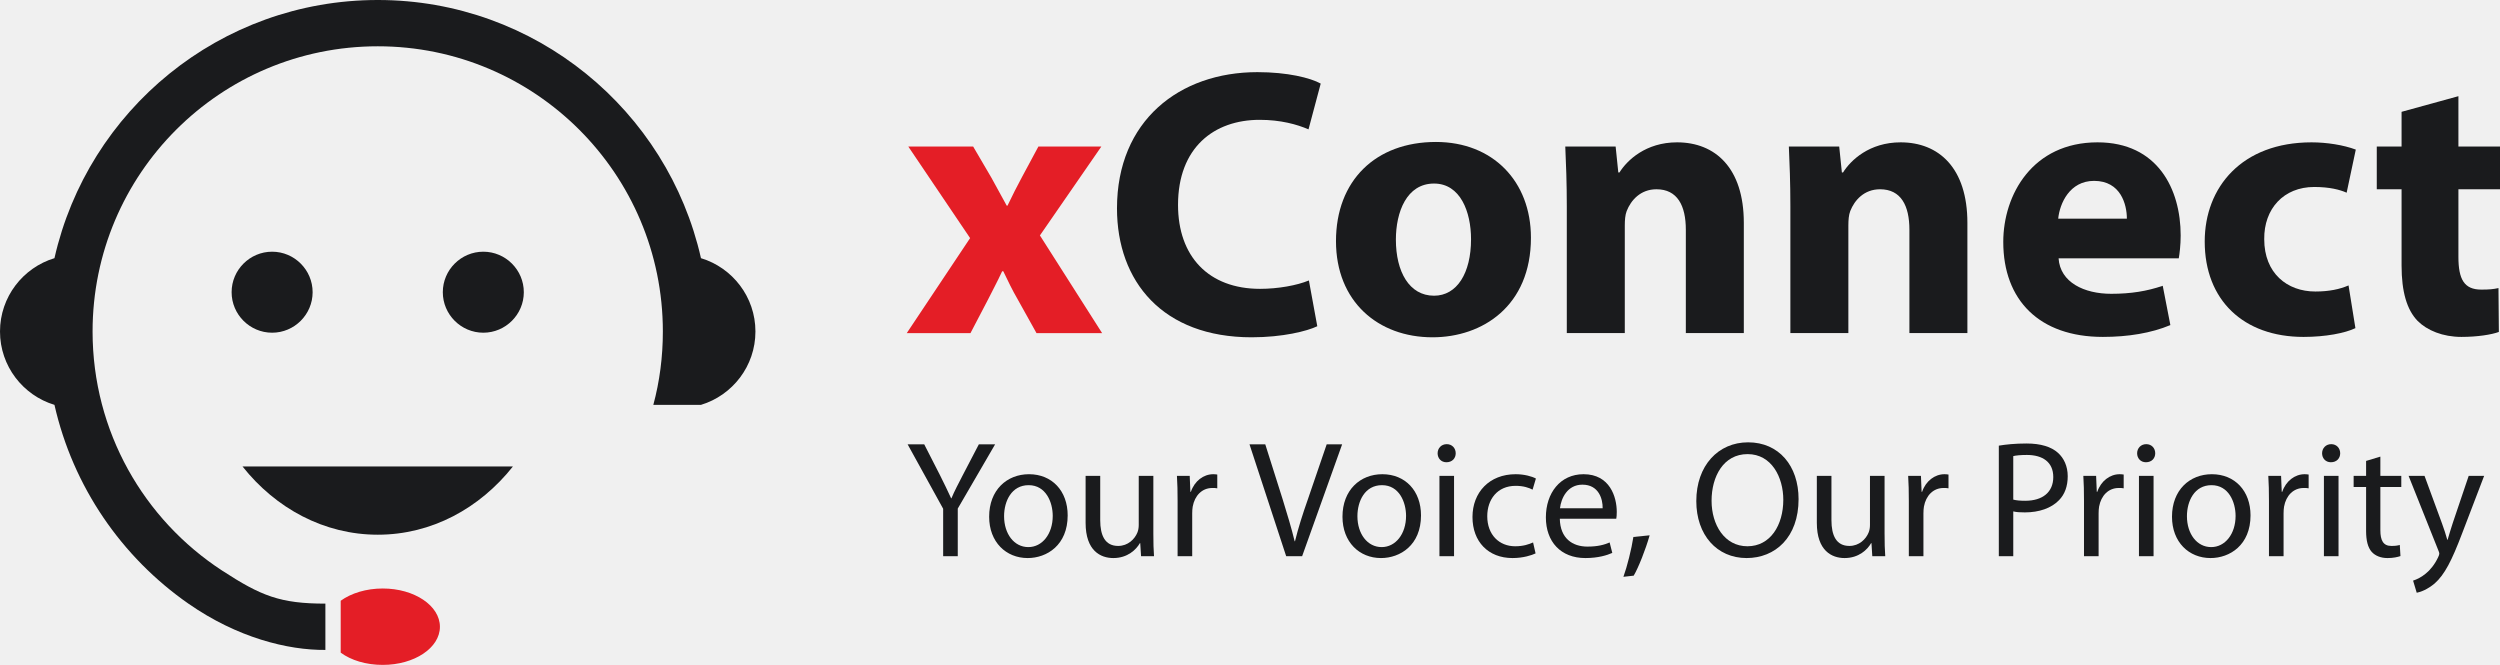
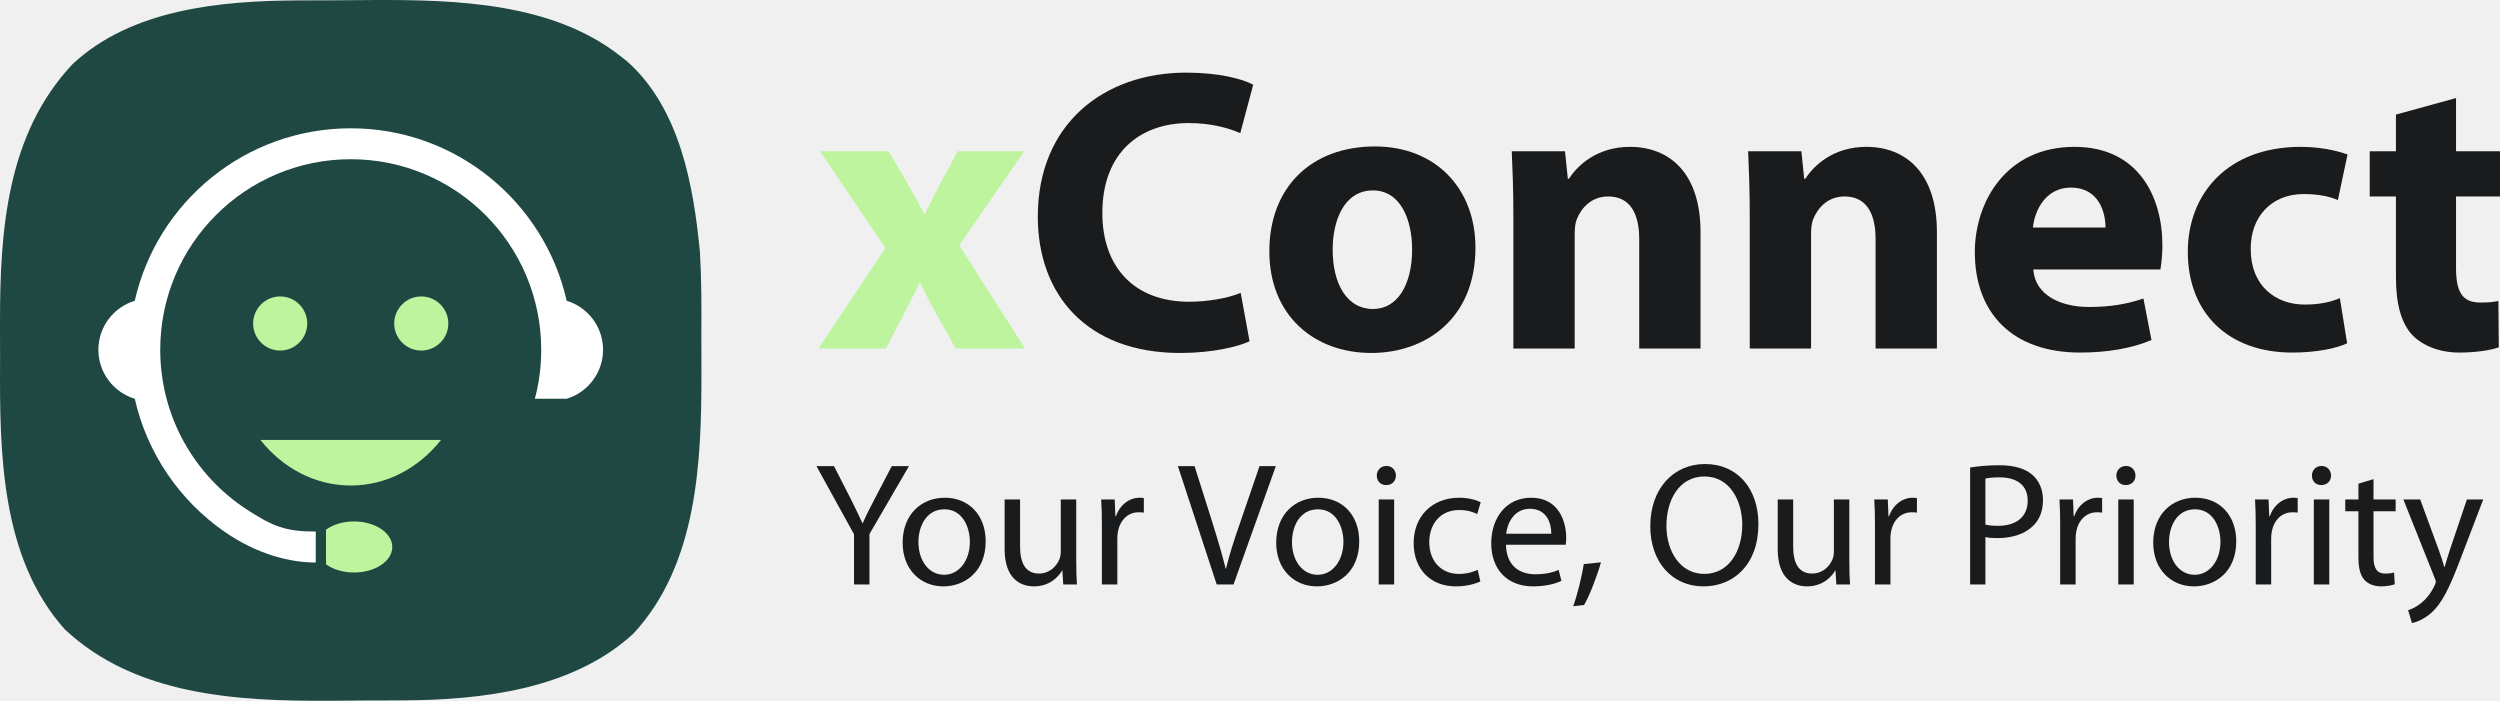
- <svg xmlns="http://www.w3.org/2000/svg" version="1.1" id="Layer_1" x="0px" y="0px" width="903.4px" height="240.268px" viewBox="0 0 903.4 240.268" enable-background="new 0 0 903.4 240.268" xml:space="preserve">
+ <svg xmlns="http://www.w3.org/2000/svg" version="1.1" id="Layer_1" x="0px" y="0px" width="854.475px" height="239.519px" viewBox="48.925 1.244 854.475 239.519" enable-background="new 48.925 1.244 854.475 239.519" xml:space="preserve">
  <g>
    <g>
-       <path fill-rule="evenodd" clip-rule="evenodd" fill="#1A1B1D" d="M19.679,93.291C8.302,96.733,0,107.312,0,119.794    c0,12.485,8.302,23.063,19.679,26.506c6.703,29.581,24.292,55.04,48.397,71.828c17.65,12.3,35.915,16.852,49.506,16.729v-13.716    v-3.012c-16.296,0-23.247-2.768-37.39-11.992c-28.166-18.387-46.738-50.182-46.738-86.342    c0-56.944,46.122-103.066,103.068-103.066c56.885,0,103.007,46.122,103.007,103.066c0,9.165-1.168,18.081-3.444,26.506h17.219    c11.377-3.442,19.679-14.021,19.679-26.506c0-12.482-8.302-23.061-19.679-26.503C241.251,39.912,193.53,0,136.522,0    C79.453,0,31.732,39.912,19.679,93.291L19.679,93.291z" />
-       <path fill-rule="evenodd" clip-rule="evenodd" fill="#1A1B1D" d="M174.65,120.227c8.056,0,14.636-6.58,14.636-14.637    c0-8.055-6.58-14.636-14.636-14.636c-8.057,0-14.637,6.581-14.637,14.636C160.014,113.647,166.594,120.227,174.65,120.227    L174.65,120.227z" />
-       <path fill-rule="evenodd" clip-rule="evenodd" fill="#1A1B1D" d="M98.333,120.227c8.056,0,14.637-6.58,14.637-14.637    c0-8.055-6.581-14.636-14.637-14.636c-8.056,0-14.637,6.581-14.637,14.636C83.696,113.647,90.277,120.227,98.333,120.227    L98.333,120.227z" />
-       <path fill-rule="evenodd" clip-rule="evenodd" fill="#E41E26" d="M123.116,235.84c3.752,2.767,9.163,4.428,15.19,4.428    c11.438,0,20.663-6.15,20.663-13.775c0-7.627-9.225-13.836-20.663-13.836c-6.027,0-11.438,1.723-15.19,4.428V235.84z" />
-       <path fill-rule="evenodd" clip-rule="evenodd" fill="#1A1B1D" d="M185.35,168.563H87.633    c11.991,15.127,29.456,24.659,48.889,24.659C155.956,193.222,173.358,183.69,185.35,168.563L185.35,168.563z" />
+       <path fill="#1F4843" d="M150.833,1.39c1.358-0.006,2.72-0.015,4.122-0.021c2.872-0.012,5.745-0.02,8.618-0.024    c4.31-0.011,8.62-0.051,12.931-0.09c28.161-0.134,61.146,0.869,84.303,19.039c0.796,0.621,1.593,1.241,2.413,1.879    c18.075,16.052,22.75,42.427,24.94,65.262c0.549,9.526,0.539,19.058,0.486,28.597c-0.019,4.265,0,8.529,0.025,12.797    c0.028,30.357-1.387,65.411-23.279,89.003c-20.718,19.008-51.675,22.676-78.628,22.788c-1.36,0.006-2.72,0.016-4.122,0.022    c-2.872,0.012-5.745,0.018-8.617,0.024c-4.311,0.011-8.621,0.05-12.932,0.089c-31.341,0.15-65.931-1.814-89.99-24.377    c-21.999-24.549-22.326-60.717-22.152-91.805c0.02-4.267,0-8.535-0.024-12.804c-0.032-31.373,2.187-64.536,24.741-88.542    C93.781,4.331,124.411,1.499,150.833,1.39z" />
+       <path fill="#FFFFFF" d="M94.987,104.042c-7.189,2.174-12.435,8.859-12.435,16.747c0,7.888,5.246,14.572,12.435,16.748    c4.235,18.692,15.35,34.779,30.581,45.387c11.153,7.772,22.695,10.648,31.282,10.571v-8.667v-1.904    c-10.296,0-14.689-1.748-23.625-7.576c-17.797-11.619-29.533-31.711-29.533-54.559c0-35.982,29.144-65.125,65.126-65.125    c35.945,0,65.088,29.144,65.088,65.125c0,5.791-0.738,11.425-2.177,16.748h10.881c7.188-2.175,12.435-8.858,12.435-16.748    c0-7.888-5.246-14.572-12.435-16.746c-7.616-33.73-37.771-58.95-73.793-58.95C132.757,45.094,102.603,70.313,94.987,104.042    L94.987,104.042z" />
+       <path fill="#BDF49D" d="M192.91,121.062c5.09,0,9.249-4.157,9.249-9.248c0-5.09-4.158-9.249-9.249-9.249    c-5.091,0-9.249,4.159-9.249,9.249C183.662,116.905,187.819,121.062,192.91,121.062L192.91,121.062z" />
+       <path fill="#BDF49D" d="M144.687,121.062c5.091,0,9.249-4.157,9.249-9.248c0-5.09-4.158-9.249-9.249-9.249    c-5.09,0-9.249,4.159-9.249,9.249C135.438,116.905,139.596,121.062,144.687,121.062L144.687,121.062z" />
+       <path fill="#BDF49D" d="M160.347,194.115c2.371,1.75,5.79,2.799,9.598,2.799c7.227,0,13.056-3.887,13.056-8.703    c0-4.819-5.829-8.742-13.056-8.742c-3.808,0-7.228,1.088-9.598,2.798V194.115z" />
+       <path fill="#BDF49D" d="M199.67,151.605h-61.745c7.577,9.558,18.613,15.583,30.891,15.583    C181.098,167.188,192.093,161.162,199.67,151.605L199.67,151.605z" />
    </g>
+     <path fill="#BDF49D" d="M352.659,52.954l6.617,11.305c1.93,3.446,3.723,6.755,5.515,10.064h0.276   c1.792-3.724,3.446-7.031,5.239-10.341l5.928-11.028h22.748l-22.196,32.122l22.472,35.293h-23.712l-6.755-12.133   c-1.93-3.309-3.584-6.756-5.239-10.201h-0.414c-1.654,3.585-3.447,6.894-5.101,10.201l-6.342,12.133h-23.023l22.885-34.328   l-22.334-33.087H352.659z" />
+     <path fill="#1A1B1D" d="M476.014,117.887c-3.723,1.792-12.546,3.998-23.713,3.998c-32.122,0-48.666-20.128-48.666-46.598   c0-31.709,22.61-49.219,50.734-49.219c10.891,0,19.163,2.068,22.885,4.138l-4.411,16.543c-4.136-1.792-10.063-3.446-17.646-3.446   c-16.544,0-29.503,10.063-29.503,30.743c0,18.611,11.028,30.33,29.641,30.33c6.479,0,13.373-1.24,17.646-3.033L476.014,117.887z" />
+     <path fill="#1A1B1D" d="M553.219,85.903c0,24.679-17.509,35.982-35.568,35.982c-19.715,0-34.879-12.959-34.879-34.741   c0-21.921,14.338-35.845,36.119-35.845C539.432,51.299,553.219,65.5,553.219,85.903z M504.416,86.592   c0,11.58,4.825,20.266,13.786,20.266c8.271,0,13.373-8.134,13.373-20.402c0-9.928-3.86-20.128-13.373-20.128   C508.275,66.327,504.416,76.667,504.416,86.592z" />
+     <path fill="#1A1B1D" d="M566.179,74.46c0-8.41-0.274-15.44-0.551-21.507h18.197l0.966,9.375h0.413   c2.758-4.412,9.513-10.893,20.817-10.893c13.785,0,24.126,9.237,24.126,29.089v39.844h-20.955V83.007   c0-8.685-3.033-14.613-10.615-14.613c-5.79,0-9.237,3.998-10.754,7.858c-0.552,1.379-0.688,3.309-0.688,5.239v38.877h-20.956V74.46   z" />
+     <path fill="#1A1B1D" d="M646.97,74.46c0-8.41-0.274-15.44-0.551-21.507h18.197l0.966,9.375h0.413   c2.758-4.412,9.513-10.893,20.817-10.893c13.785,0,24.125,9.237,24.125,29.089v39.844h-20.954V83.007   c0-8.685-3.033-14.613-10.615-14.613c-5.79,0-9.237,3.998-10.754,7.858c-0.552,1.379-0.688,3.309-0.688,5.239v38.877H646.97V74.46z   " />
+     <path fill="#1A1B1D" d="M743.891,93.347c0.552,8.687,9.236,12.821,19.024,12.821c7.169,0,12.959-0.965,18.612-2.896l2.757,14.199   c-6.895,2.896-15.303,4.274-24.401,4.274c-22.886,0-35.981-13.235-35.981-34.328c0-17.095,10.614-35.982,34.052-35.982   c21.782,0,30.055,16.957,30.055,33.64c0,3.584-0.414,6.755-0.688,8.271L743.891,93.347L743.891,93.347z M768.568,79.009   c0-5.101-2.205-13.648-11.855-13.648c-8.823,0-12.408,8.136-12.96,13.648H768.568z" />
+     <path fill="#1A1B1D" d="M851.152,118.577c-3.724,1.792-10.754,3.171-18.75,3.171c-21.782,0-35.706-13.373-35.706-34.466   c0-19.716,13.511-35.846,38.602-35.846c5.515,0,11.58,0.965,15.992,2.619l-3.308,15.579c-2.481-1.104-6.204-2.068-11.72-2.068   c-11.028,0-18.197,7.858-18.061,18.889c0,12.27,8.271,18.887,18.475,18.887c4.963,0,8.823-0.827,11.993-2.205L851.152,118.577z" />
+     <path fill="#1A1B1D" d="M888.373,34.755v18.198H903.4v15.439h-15.027v24.402c0,8.134,2.068,11.854,8.271,11.854   c2.896,0,4.272-0.138,6.204-0.551l0.139,15.854c-2.62,0.966-7.723,1.793-13.511,1.793c-6.757,0-12.408-2.345-15.855-5.79   c-3.859-3.998-5.789-10.479-5.789-19.99V68.394h-8.961V52.954h8.961V40.408L888.373,34.755z" />
    <g>
-       <g>
-         <path fill="#E41E26" d="M351.659,52.954l6.617,11.305c1.93,3.446,3.723,6.755,5.515,10.064h0.276     c1.792-3.723,3.446-7.031,5.239-10.34l5.928-11.029h22.747l-22.196,32.122l22.472,35.293h-23.712l-6.755-12.132     c-1.93-3.309-3.584-6.756-5.239-10.202h-0.414c-1.654,3.585-3.447,6.894-5.101,10.202l-6.342,12.132h-23.023l22.885-34.328     l-22.334-33.087H351.659z" />
-         <path fill="#1A1B1D" d="M476.014,117.887c-3.723,1.792-12.546,3.998-23.713,3.998c-32.122,0-48.666-20.128-48.666-46.598     c0-31.709,22.61-49.218,50.734-49.218c10.891,0,19.163,2.068,22.885,4.137l-4.411,16.543c-4.136-1.792-10.064-3.446-17.646-3.446     c-16.544,0-29.503,10.063-29.503,30.743c0,18.611,11.029,30.33,29.641,30.33c6.479,0,13.373-1.24,17.646-3.033L476.014,117.887z" />
-         <path fill="#1A1B1D" d="M553.219,85.903c0,24.678-17.509,35.982-35.569,35.982c-19.714,0-34.879-12.959-34.879-34.741     c0-21.921,14.338-35.845,36.12-35.845C539.432,51.299,553.219,65.5,553.219,85.903z M504.416,86.592     c0,11.58,4.825,20.266,13.786,20.266c8.271,0,13.373-8.134,13.373-20.403c0-9.927-3.86-20.128-13.373-20.128     C508.275,66.327,504.416,76.667,504.416,86.592z" />
-         <path fill="#1A1B1D" d="M566.179,74.46c0-8.41-0.275-15.44-0.551-21.507h18.197l0.966,9.375h0.413     c2.758-4.412,9.513-10.892,20.817-10.892c13.786,0,24.126,9.237,24.126,29.089v39.843h-20.955V83.007     c0-8.685-3.033-14.613-10.615-14.613c-5.79,0-9.237,3.998-10.754,7.858c-0.551,1.379-0.688,3.309-0.688,5.239v38.877h-20.956     V74.46z" />
-         <path fill="#1A1B1D" d="M646.97,74.46c0-8.41-0.275-15.44-0.551-21.507h18.197l0.966,9.375h0.413     c2.758-4.412,9.513-10.892,20.817-10.892c13.786,0,24.126,9.237,24.126,29.089v39.843h-20.955V83.007     c0-8.685-3.033-14.613-10.615-14.613c-5.79,0-9.237,3.998-10.754,7.858c-0.551,1.379-0.688,3.309-0.688,5.239v38.877H646.97     V74.46z" />
-         <path fill="#1A1B1D" d="M743.891,93.347c0.551,8.686,9.236,12.821,19.024,12.821c7.169,0,12.959-0.965,18.612-2.895l2.757,14.199     c-6.894,2.896-15.303,4.274-24.401,4.274c-22.886,0-35.982-13.235-35.982-34.328c0-17.095,10.615-35.982,34.052-35.982     c21.782,0,30.055,16.957,30.055,33.639c0,3.584-0.414,6.755-0.689,8.271H743.891z M768.568,79.009     c0-5.101-2.205-13.648-11.855-13.648c-8.823,0-12.408,8.135-12.96,13.648H768.568z" />
-         <path fill="#1A1B1D" d="M851.152,118.577c-3.723,1.792-10.754,3.171-18.75,3.171c-21.782,0-35.706-13.373-35.706-34.466     c0-19.715,13.511-35.845,38.602-35.845c5.515,0,11.58,0.965,15.992,2.619l-3.308,15.579c-2.481-1.104-6.204-2.068-11.719-2.068     c-11.029,0-18.198,7.858-18.061,18.888c0,12.27,8.272,18.887,18.475,18.887c4.963,0,8.823-0.827,11.993-2.205L851.152,118.577z" />
-         <path fill="#1A1B1D" d="M888.373,34.755v18.198H903.4v15.44h-15.027v24.402c0,8.134,2.068,11.855,8.271,11.855     c2.896,0,4.273-0.138,6.205-0.551l0.138,15.854c-2.62,0.966-7.722,1.793-13.511,1.793c-6.756,0-12.408-2.344-15.855-5.79     c-3.859-3.998-5.789-10.479-5.789-19.99V68.394h-8.961v-15.44h8.961V40.408L888.373,34.755z" />
-       </g>
-       <g>
-         <path fill="#1A1B1D" d="M340.817,200.999v-17.159l-12.84-23.279h6l5.7,11.16c1.5,3.06,2.76,5.52,4.02,8.339h0.12     c1.08-2.64,2.52-5.279,4.08-8.339l5.82-11.16h5.88l-13.5,23.219v17.22H340.817z" />
-         <path fill="#1A1B1D" d="M385.816,186.239c0,10.74-7.5,15.42-14.459,15.42c-7.799,0-13.919-5.76-13.919-14.939     c0-9.66,6.42-15.359,14.399-15.359C380.176,171.36,385.816,177.419,385.816,186.239z M362.837,186.54     c0,6.359,3.6,11.159,8.76,11.159c5.04,0,8.819-4.74,8.819-11.279c0-4.92-2.459-11.1-8.7-11.1     C365.537,175.32,362.837,181.08,362.837,186.54z" />
-         <path fill="#1A1B1D" d="M416.776,193.019c0,3.06,0.06,5.699,0.239,7.979h-4.68l-0.3-4.74h-0.12c-1.32,2.341-4.439,5.4-9.6,5.4     c-4.56,0-10.02-2.58-10.02-12.72v-16.979h5.28v16.02c0,5.52,1.74,9.3,6.48,9.3c3.54,0,6-2.46,6.959-4.86     c0.3-0.72,0.48-1.68,0.48-2.699v-17.76h5.28V193.019z" />
-         <path fill="#1A1B1D" d="M425.537,181.019c0-3.42-0.06-6.359-0.24-9.06h4.62l0.24,5.76h0.18c1.32-3.899,4.56-6.359,8.1-6.359     c0.54,0,0.96,0.06,1.439,0.12v4.979c-0.539-0.12-1.079-0.12-1.8-0.12c-3.72,0-6.359,2.76-7.079,6.72     c-0.12,0.72-0.181,1.62-0.181,2.46v15.479h-5.279V181.019z" />
-         <path fill="#1A1B1D" d="M464.776,200.999l-13.26-40.438h5.7l6.3,19.919c1.68,5.46,3.18,10.38,4.319,15.12h0.12     c1.141-4.68,2.76-9.78,4.62-15.06l6.84-19.979h5.579l-14.459,40.438H464.776z" />
-         <path fill="#1A1B1D" d="M513.496,186.239c0,10.74-7.5,15.42-14.46,15.42c-7.8,0-13.919-5.76-13.919-14.939     c0-9.66,6.419-15.359,14.399-15.359C507.855,171.36,513.496,177.419,513.496,186.239z M490.516,186.54     c0,6.359,3.6,11.159,8.76,11.159c5.04,0,8.819-4.74,8.819-11.279c0-4.92-2.46-11.1-8.699-11.1     C493.216,175.32,490.516,181.08,490.516,186.54z" />
-         <path fill="#1A1B1D" d="M526.036,163.8c0,1.8-1.26,3.239-3.36,3.239c-1.92,0-3.18-1.439-3.18-3.239s1.32-3.3,3.3-3.3     C524.715,160.5,526.036,161.94,526.036,163.8z M520.156,200.999v-29.039h5.279v29.039H520.156z" />
-         <path fill="#1A1B1D" d="M554.895,199.979c-1.38,0.659-4.439,1.68-8.34,1.68c-8.76,0-14.459-5.94-14.459-14.819     c0-8.939,6.119-15.479,15.599-15.479c3.12,0,5.88,0.78,7.32,1.56l-1.2,4.021c-1.26-0.66-3.24-1.38-6.12-1.38     c-6.659,0-10.259,4.979-10.259,10.979c0,6.72,4.319,10.859,10.079,10.859c3,0,4.979-0.72,6.479-1.38L554.895,199.979z" />
-         <path fill="#1A1B1D" d="M563.656,187.439c0.12,7.14,4.62,10.08,9.96,10.08c3.78,0,6.12-0.66,8.04-1.5l0.96,3.779     c-1.86,0.84-5.101,1.86-9.72,1.86c-8.939,0-14.279-5.94-14.279-14.699c0-8.76,5.159-15.6,13.619-15.6     c9.54,0,11.999,8.279,11.999,13.619c0,1.08-0.06,1.86-0.18,2.46H563.656z M579.135,183.66c0.061-3.301-1.38-8.521-7.319-8.521     c-5.399,0-7.68,4.86-8.1,8.521H579.135z" />
-         <path fill="#1A1B1D" d="M586.636,208.438c1.32-3.6,2.939-10.02,3.6-14.399l5.88-0.6c-1.439,5.1-4.08,11.76-5.76,14.579     L586.636,208.438z" />
-         <path fill="#1A1B1D" d="M649.933,180.359c0,13.86-8.459,21.3-18.779,21.3c-10.739,0-18.179-8.34-18.179-20.579     c0-12.84,7.92-21.239,18.719-21.239C642.793,159.84,649.933,168.3,649.933,180.359z M618.495,180.959     c0,8.699,4.68,16.439,12.959,16.439c8.28,0,12.96-7.62,12.96-16.8c0-8.1-4.2-16.499-12.899-16.499     S618.495,172.14,618.495,180.959z" />
-         <path fill="#1A1B1D" d="M681.012,193.019c0,3.06,0.061,5.699,0.24,7.979h-4.68l-0.3-4.74h-0.12c-1.32,2.341-4.44,5.4-9.6,5.4     c-4.561,0-10.02-2.58-10.02-12.72v-16.979h5.279v16.02c0,5.52,1.74,9.3,6.479,9.3c3.54,0,6-2.46,6.96-4.86     c0.3-0.72,0.48-1.68,0.48-2.699v-17.76h5.279V193.019z" />
-         <path fill="#1A1B1D" d="M689.773,181.019c0-3.42-0.06-6.359-0.24-9.06h4.62l0.24,5.76h0.18c1.32-3.899,4.56-6.359,8.1-6.359     c0.54,0,0.96,0.06,1.439,0.12v4.979c-0.539-0.12-1.079-0.12-1.8-0.12c-3.72,0-6.359,2.76-7.079,6.72     c-0.12,0.72-0.181,1.62-0.181,2.46v15.479h-5.279V181.019z" />
-         <path fill="#1A1B1D" d="M722.292,161.041c2.521-0.42,5.82-0.78,10.02-0.78c5.16,0,8.94,1.2,11.34,3.359     c2.16,1.92,3.54,4.86,3.54,8.46c0,3.66-1.08,6.54-3.12,8.64c-2.819,2.94-7.26,4.44-12.359,4.44c-1.56,0-3-0.061-4.2-0.36v16.199     h-5.22V161.041z M727.512,180.54c1.141,0.3,2.58,0.42,4.32,0.42c6.3,0,10.14-3.12,10.14-8.58c0-5.399-3.84-7.979-9.54-7.979     c-2.279,0-4.02,0.18-4.92,0.42V180.54z" />
-         <path fill="#1A1B1D" d="M753.073,181.019c0-3.42-0.061-6.359-0.24-9.06h4.62l0.24,5.76h0.18c1.32-3.899,4.56-6.359,8.1-6.359     c0.54,0,0.96,0.06,1.44,0.12v4.979c-0.54-0.12-1.08-0.12-1.801-0.12c-3.72,0-6.359,2.76-7.079,6.72     c-0.12,0.72-0.181,1.62-0.181,2.46v15.479h-5.279V181.019z" />
-         <path fill="#1A1B1D" d="M778.812,163.8c0,1.8-1.26,3.239-3.36,3.239c-1.92,0-3.18-1.439-3.18-3.239s1.32-3.3,3.3-3.3     C777.492,160.5,778.812,161.94,778.812,163.8z M772.932,200.999v-29.039h5.279v29.039H772.932z" />
-         <path fill="#1A1B1D" d="M813.251,186.239c0,10.74-7.5,15.42-14.46,15.42c-7.8,0-13.919-5.76-13.919-14.939     c0-9.66,6.419-15.359,14.399-15.359C807.611,171.36,813.251,177.419,813.251,186.239z M790.272,186.54     c0,6.359,3.6,11.159,8.76,11.159c5.04,0,8.819-4.74,8.819-11.279c0-4.92-2.46-11.1-8.699-11.1     C792.972,175.32,790.272,181.08,790.272,186.54z" />
-         <path fill="#1A1B1D" d="M819.912,181.019c0-3.42-0.06-6.359-0.24-9.06h4.62l0.24,5.76h0.18c1.32-3.899,4.56-6.359,8.1-6.359     c0.54,0,0.96,0.06,1.439,0.12v4.979c-0.539-0.12-1.079-0.12-1.8-0.12c-3.72,0-6.359,2.76-7.079,6.72     c-0.12,0.72-0.181,1.62-0.181,2.46v15.479h-5.279V181.019z" />
-         <path fill="#1A1B1D" d="M845.651,163.8c0,1.8-1.26,3.239-3.36,3.239c-1.92,0-3.18-1.439-3.18-3.239s1.32-3.3,3.3-3.3     C844.331,160.5,845.651,161.94,845.651,163.8z M839.771,200.999v-29.039h5.279v29.039H839.771z" />
-         <path fill="#1A1B1D" d="M860.17,165v6.96h7.561v4.021h-7.561v15.659c0,3.6,1.021,5.64,3.961,5.64c1.439,0,2.279-0.12,3.059-0.36     l0.24,4.021c-1.02,0.359-2.639,0.72-4.68,0.72c-2.459,0-4.439-0.84-5.699-2.22c-1.439-1.62-2.039-4.2-2.039-7.62V175.98h-4.5     v-4.021h4.5v-5.399L860.17,165z" />
-         <path fill="#1A1B1D" d="M876.129,171.959l6.301,17.159c0.719,1.92,1.439,4.2,1.92,5.94h0.119c0.541-1.74,1.141-3.96,1.859-6.06     l5.76-17.04h5.58l-7.92,20.699c-3.779,9.96-6.359,15-9.959,18.18c-2.641,2.22-5.16,3.12-6.48,3.359l-1.318-4.38     c1.318-0.42,3.059-1.26,4.619-2.58c1.439-1.14,3.18-3.18,4.439-5.879c0.24-0.54,0.42-0.96,0.42-1.261c0-0.3-0.119-0.72-0.42-1.38     l-10.68-26.759H876.129z" />
-       </g>
+       <path fill="#1A1B1D" d="M340.817,200.999V183.84l-12.84-23.279h6l5.7,11.16c1.5,3.061,2.76,5.521,4.02,8.339h0.12    c1.08-2.64,2.52-5.278,4.08-8.339l5.82-11.16h5.88l-13.5,23.219V201L340.817,200.999L340.817,200.999z" />
+       <path fill="#1A1B1D" d="M385.816,186.24c0,10.739-7.5,15.42-14.459,15.42c-7.799,0-13.919-5.761-13.919-14.939    c0-9.66,6.42-15.359,14.399-15.359C380.176,171.36,385.816,177.419,385.816,186.24z M362.837,186.54    c0,6.358,3.6,11.159,8.76,11.159c5.04,0,8.819-4.74,8.819-11.279c0-4.92-2.459-11.101-8.7-11.101    C365.537,175.32,362.837,181.08,362.837,186.54z" />
+       <path fill="#1A1B1D" d="M416.776,193.019c0,3.061,0.06,5.699,0.238,7.979h-4.68l-0.3-4.74h-0.12c-1.32,2.341-4.439,5.4-9.6,5.4    c-4.561,0-10.021-2.58-10.021-12.721v-16.979h5.28v16.02c0,5.521,1.74,9.3,6.479,9.3c3.54,0,6-2.46,6.959-4.859    c0.301-0.72,0.48-1.68,0.48-2.699v-17.76h5.28v21.059H416.776z" />
+       <path fill="#1A1B1D" d="M425.537,181.019c0-3.42-0.061-6.358-0.24-9.06h4.62l0.24,5.76h0.18c1.32-3.899,4.56-6.359,8.1-6.359    c0.54,0,0.96,0.061,1.439,0.12v4.979c-0.539-0.12-1.079-0.12-1.8-0.12c-3.72,0-6.359,2.76-7.079,6.72    c-0.12,0.72-0.181,1.62-0.181,2.46v15.479h-5.279V181.019z" />
+       <path fill="#1A1B1D" d="M464.776,200.999l-13.261-40.438h5.7l6.3,19.919c1.681,5.46,3.181,10.38,4.319,15.12h0.12    c1.141-4.68,2.76-9.78,4.62-15.06l6.84-19.979h5.579l-14.459,40.438H464.776z" />
+       <path fill="#1A1B1D" d="M513.496,186.24c0,10.739-7.5,15.42-14.46,15.42c-7.8,0-13.919-5.761-13.919-14.939    c0-9.66,6.419-15.359,14.398-15.359C507.855,171.36,513.496,177.419,513.496,186.24z M490.516,186.54    c0,6.358,3.601,11.159,8.761,11.159c5.04,0,8.818-4.74,8.818-11.279c0-4.92-2.46-11.101-8.698-11.101    C493.216,175.32,490.516,181.08,490.516,186.54z" />
+       <path fill="#1A1B1D" d="M526.036,163.8c0,1.8-1.26,3.239-3.36,3.239c-1.92,0-3.18-1.439-3.18-3.239s1.32-3.3,3.3-3.3    C524.715,160.5,526.036,161.94,526.036,163.8z M520.156,200.999V171.96h5.278v29.039H520.156z" />
+       <path fill="#1A1B1D" d="M554.895,199.979c-1.38,0.659-4.438,1.681-8.34,1.681c-8.76,0-14.459-5.94-14.459-14.819    c0-8.939,6.119-15.479,15.6-15.479c3.12,0,5.88,0.78,7.319,1.561l-1.199,4.021c-1.261-0.659-3.24-1.38-6.12-1.38    c-6.659,0-10.26,4.979-10.26,10.979c0,6.72,4.319,10.858,10.079,10.858c3,0,4.979-0.72,6.479-1.38L554.895,199.979z" />
+       <path fill="#1A1B1D" d="M563.656,187.439c0.12,7.141,4.62,10.08,9.96,10.08c3.78,0,6.12-0.66,8.04-1.5l0.96,3.779    c-1.86,0.84-5.102,1.86-9.72,1.86c-8.939,0-14.279-5.94-14.279-14.699c0-8.76,5.159-15.601,13.619-15.601    c9.54,0,11.999,8.279,11.999,13.619c0,1.08-0.061,1.86-0.181,2.46L563.656,187.439L563.656,187.439z M579.135,183.66    c0.062-3.302-1.38-8.521-7.318-8.521c-5.399,0-7.681,4.86-8.101,8.521H579.135z" />
+       <path fill="#1A1B1D" d="M586.636,208.438c1.32-3.6,2.939-10.02,3.601-14.398l5.88-0.601c-1.439,5.101-4.08,11.761-5.761,14.579    L586.636,208.438z" />
+       <path fill="#1A1B1D" d="M649.933,180.359c0,13.86-8.459,21.301-18.778,21.301c-10.739,0-18.18-8.341-18.18-20.579    c0-12.84,7.92-21.239,18.72-21.239C642.793,159.84,649.933,168.3,649.933,180.359z M618.495,180.959    c0,8.699,4.68,16.438,12.959,16.438c8.28,0,12.96-7.62,12.96-16.8c0-8.1-4.2-16.499-12.899-16.499    C622.816,164.099,618.495,172.14,618.495,180.959z" />
+       <path fill="#1A1B1D" d="M681.012,193.019c0,3.061,0.062,5.699,0.24,7.979h-4.68l-0.3-4.74h-0.12c-1.32,2.341-4.44,5.4-9.601,5.4    c-4.561,0-10.02-2.58-10.02-12.721v-16.979h5.278v16.02c0,5.521,1.74,9.3,6.479,9.3c3.54,0,6-2.46,6.96-4.859    c0.3-0.72,0.48-1.68,0.48-2.699v-17.76h5.278v21.059H681.012z" />
+       <path fill="#1A1B1D" d="M689.773,181.019c0-3.42-0.061-6.358-0.24-9.06h4.62l0.239,5.76h0.181c1.319-3.899,4.56-6.359,8.1-6.359    c0.54,0,0.96,0.061,1.439,0.12v4.979c-0.539-0.12-1.079-0.12-1.8-0.12c-3.721,0-6.359,2.76-7.079,6.72    c-0.12,0.72-0.182,1.62-0.182,2.46v15.479h-5.278V181.019z" />
+       <path fill="#1A1B1D" d="M722.292,161.041c2.521-0.42,5.82-0.78,10.021-0.78c5.159,0,8.939,1.2,11.34,3.359    c2.16,1.92,3.54,4.859,3.54,8.46c0,3.66-1.08,6.54-3.12,8.64c-2.819,2.94-7.26,4.44-12.359,4.44c-1.56,0-3-0.062-4.2-0.36v16.199    h-5.22L722.292,161.041L722.292,161.041z M727.512,180.54c1.142,0.3,2.58,0.42,4.32,0.42c6.3,0,10.14-3.12,10.14-8.58    c0-5.399-3.84-7.979-9.54-7.979c-2.278,0-4.02,0.181-4.92,0.42V180.54L727.512,180.54z" />
+       <path fill="#1A1B1D" d="M753.073,181.019c0-3.42-0.062-6.358-0.24-9.06h4.62l0.24,5.76h0.18c1.32-3.899,4.56-6.359,8.1-6.359    c0.54,0,0.96,0.061,1.44,0.12v4.979c-0.54-0.12-1.08-0.12-1.801-0.12c-3.721,0-6.359,2.76-7.079,6.72    c-0.12,0.72-0.182,1.62-0.182,2.46v15.479h-5.278V181.019L753.073,181.019z" />
+       <path fill="#1A1B1D" d="M778.813,163.8c0,1.8-1.261,3.239-3.36,3.239c-1.92,0-3.18-1.439-3.18-3.239s1.319-3.3,3.3-3.3    C777.492,160.5,778.813,161.94,778.813,163.8z M772.932,200.999V171.96h5.279v29.039H772.932z" />
+       <path fill="#1A1B1D" d="M813.251,186.24c0,10.739-7.5,15.42-14.46,15.42c-7.8,0-13.919-5.761-13.919-14.939    c0-9.66,6.419-15.359,14.398-15.359C807.611,171.36,813.251,177.419,813.251,186.24z M790.271,186.54    c0,6.358,3.601,11.159,8.761,11.159c5.04,0,8.818-4.74,8.818-11.279c0-4.92-2.46-11.101-8.698-11.101    C792.972,175.32,790.271,181.08,790.271,186.54z" />
+       <path fill="#1A1B1D" d="M819.912,181.019c0-3.42-0.061-6.358-0.24-9.06h4.62l0.24,5.76h0.18c1.32-3.899,4.56-6.359,8.1-6.359    c0.54,0,0.96,0.061,1.439,0.12v4.979c-0.539-0.12-1.079-0.12-1.8-0.12c-3.72,0-6.359,2.76-7.079,6.72    c-0.12,0.72-0.181,1.62-0.181,2.46v15.479h-5.279V181.019z" />
+       <path fill="#1A1B1D" d="M845.651,163.8c0,1.8-1.261,3.239-3.36,3.239c-1.92,0-3.18-1.439-3.18-3.239s1.319-3.3,3.3-3.3    C844.331,160.5,845.651,161.94,845.651,163.8z M839.771,200.999V171.96h5.278v29.039H839.771z" />
+       <path fill="#1A1B1D" d="M860.17,165v6.96h7.561v4.021h-7.561v15.659c0,3.601,1.021,5.64,3.961,5.64    c1.439,0,2.279-0.119,3.06-0.359l0.239,4.021c-1.02,0.359-2.639,0.721-4.68,0.721c-2.459,0-4.439-0.841-5.699-2.221    c-1.438-1.62-2.039-4.199-2.039-7.62V175.98h-4.5v-4.021h4.5v-5.399L860.17,165z" />
+       <path fill="#1A1B1D" d="M876.129,171.959l6.301,17.159c0.72,1.92,1.439,4.199,1.92,5.939h0.119c0.541-1.74,1.142-3.96,1.859-6.06    l5.76-17.04h5.58l-7.92,20.699c-3.779,9.96-6.359,15-9.959,18.18c-2.641,2.22-5.16,3.12-6.479,3.358l-1.318-4.38    c1.318-0.42,3.059-1.26,4.619-2.58c1.438-1.14,3.18-3.18,4.438-5.879c0.24-0.54,0.42-0.96,0.42-1.261c0-0.3-0.118-0.72-0.42-1.38    l-10.68-26.759h5.76V171.959z" />
    </g>
  </g>
</svg>
